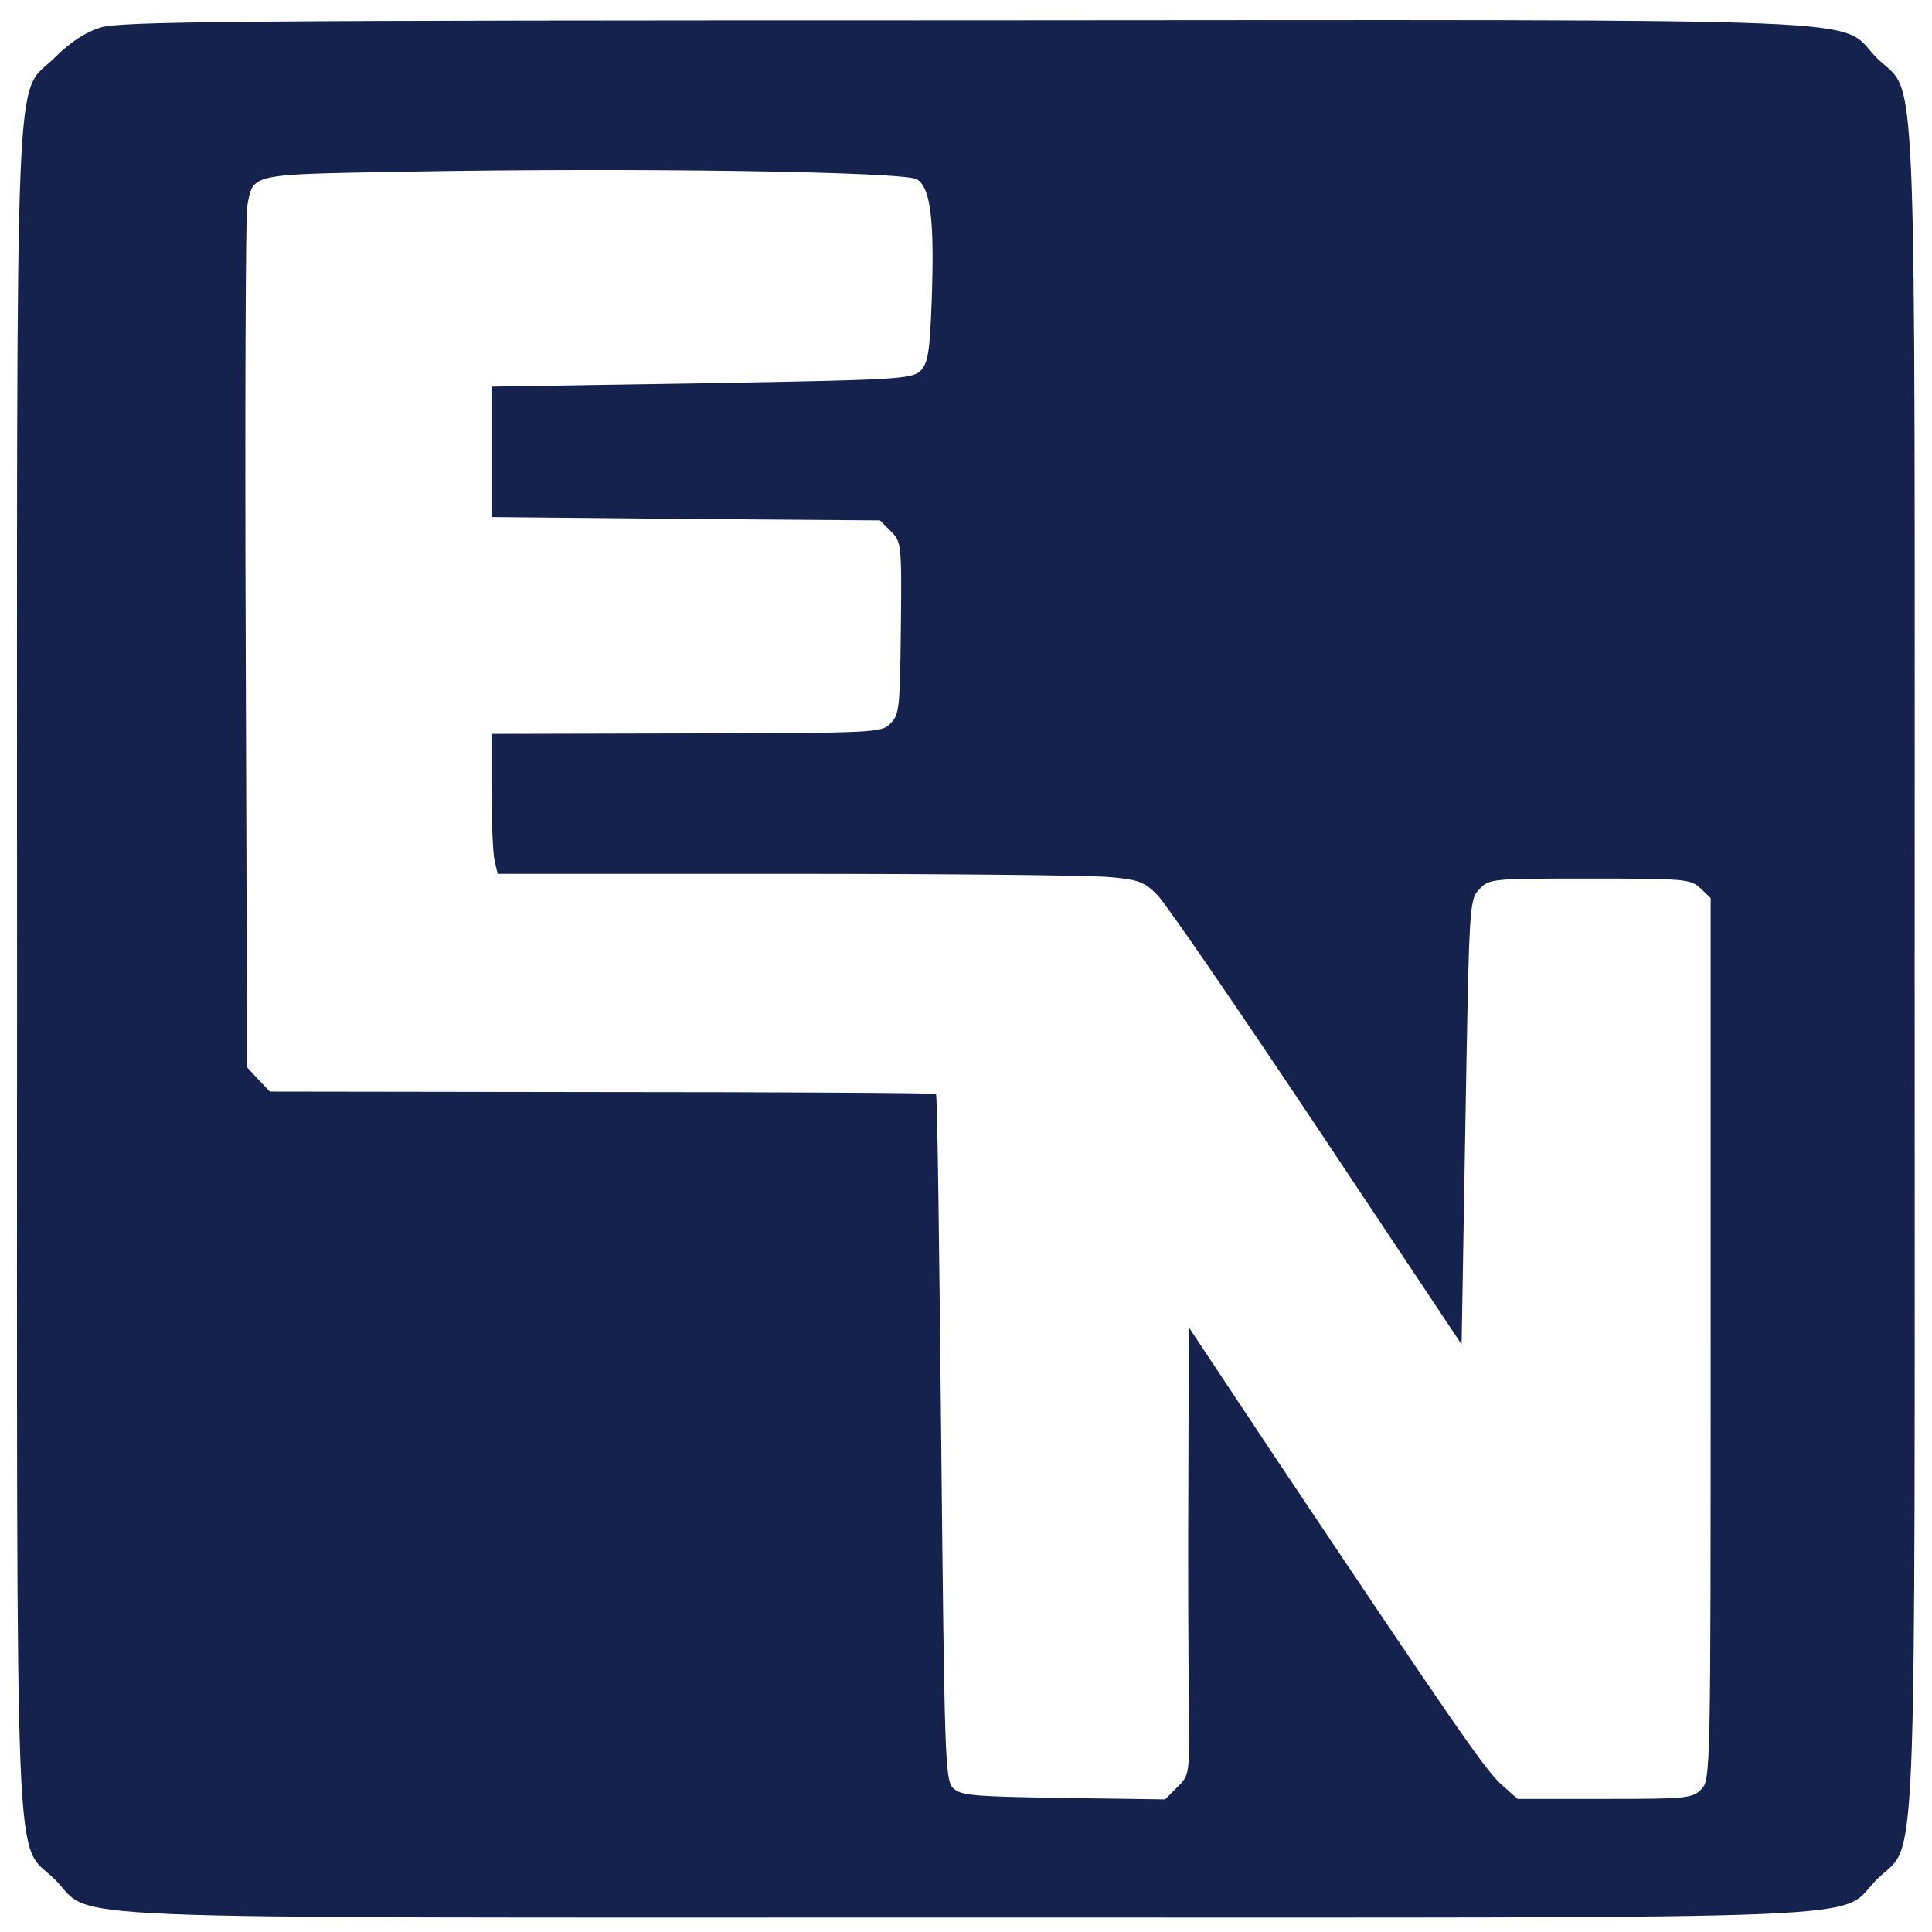
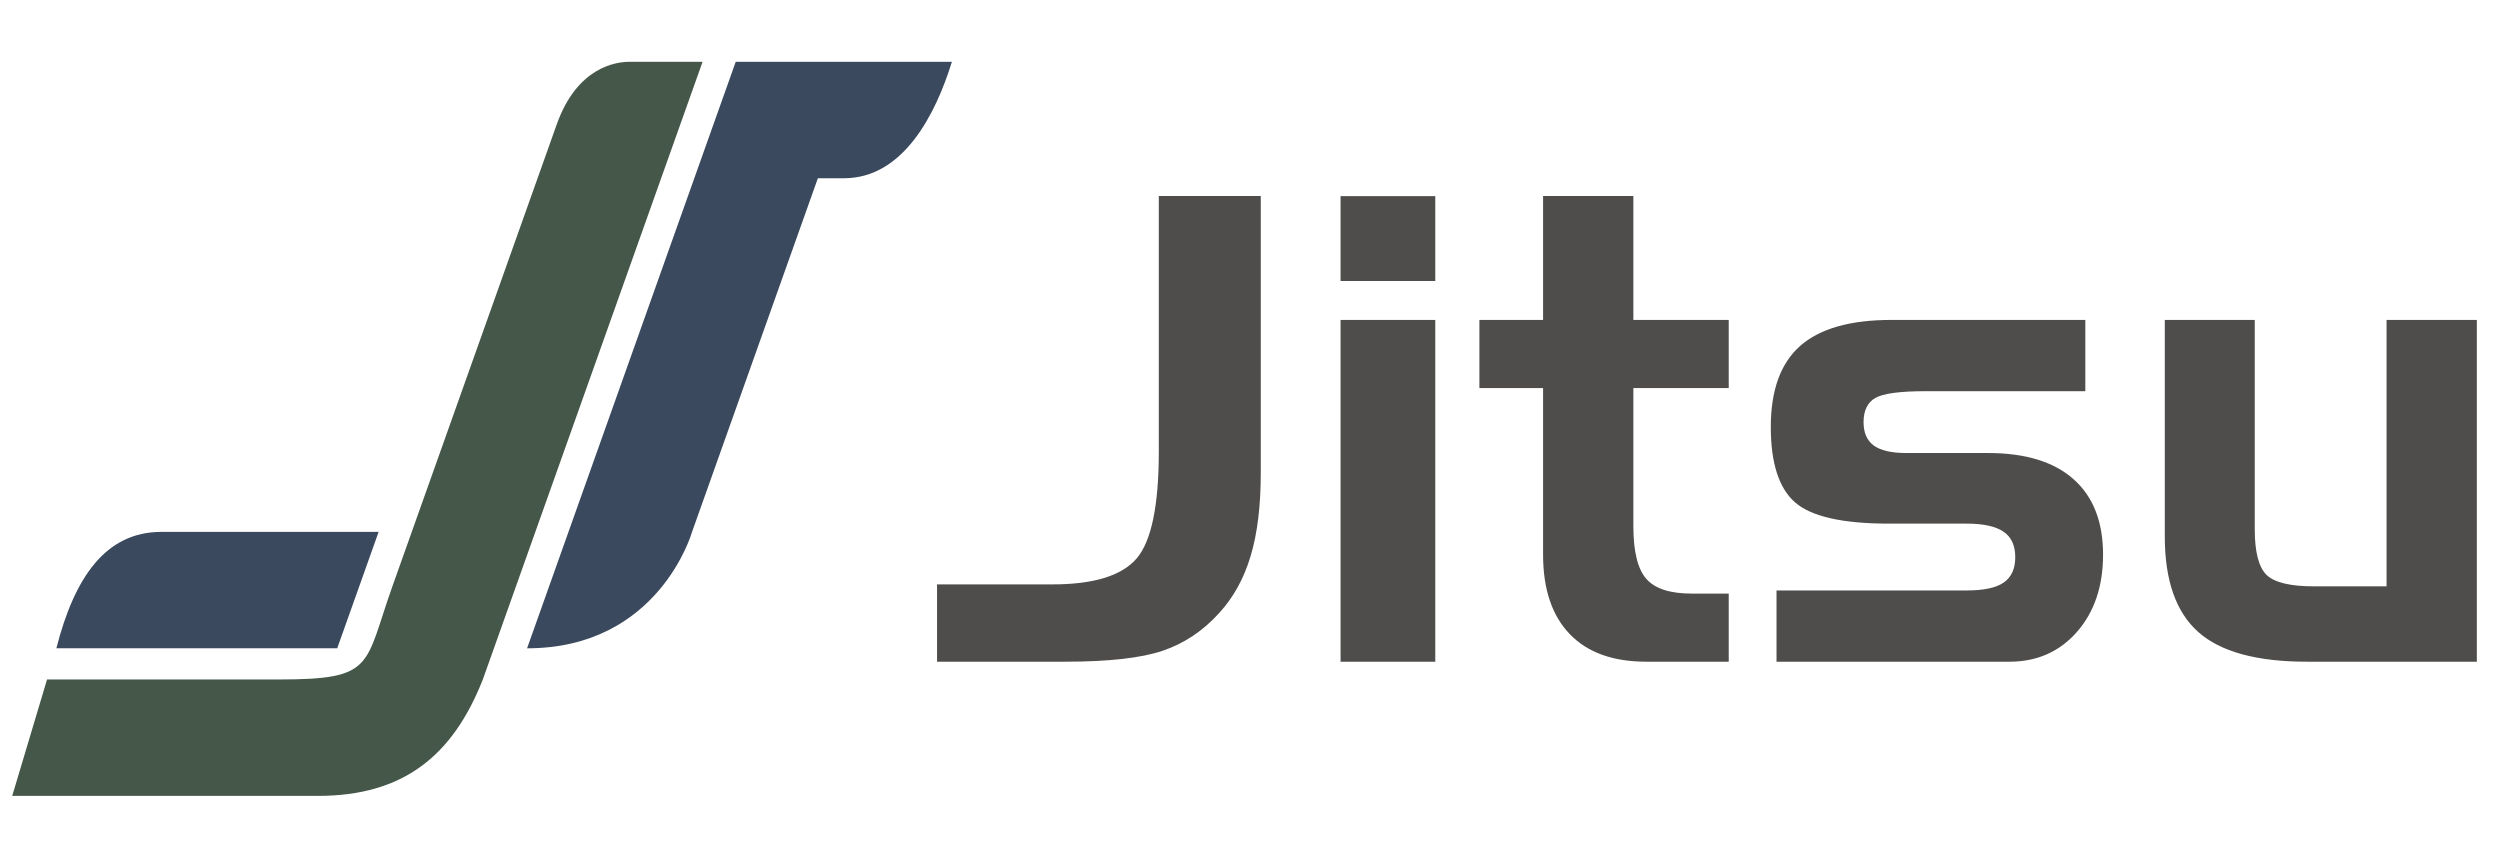
- <svg xmlns="http://www.w3.org/2000/svg" version="1.0" width="400" height="400" preserveAspectRatio="xMidYMid meet" style="">
-   <rect id="backgroundrect" width="100%" height="100%" x="0" y="0" fill="none" stroke="none" />
-   <g class="currentLayer" style="">
-     <g transform="translate(0,400) scale(0.1,-0.1) " fill="#14224d" stroke="none" id="svg_1" class="" fill-opacity="1">
-       <path d="M208.16,3943.1 c-31.431,-9.822 -62.861,-30.448 -94.292,-61.879 c-85.452,-85.452 -78.576,74.648 -78.576,-1886.815 c0,-1961.462 -6.875,-1801.363 78.576,-1885.833 c84.47,-85.452 -75.63,-78.576 1885.833,-78.576 c1961.462,0 1801.363,-6.875 1885.833,78.576 c85.452,84.47 78.576,-75.63 78.576,1885.833 c0,1961.462 6.875,1801.363 -78.576,1885.833 c-84.47,85.452 75.63,78.576 -1889.761,77.594 c-1513.577,0 -1745.377,-1.964 -1787.612,-14.733 zm1690.374,-314.305 c28.484,-17.68 36.342,-85.452 30.448,-251.444 c-3.929,-108.042 -7.858,-129.651 -23.573,-145.366 c-17.68,-16.697 -48.128,-18.662 -452.796,-25.537 l-435.117,-6.875 l0,-135.544 l0,-134.562 l402.704,-3.929 l401.722,-2.947 l22.591,-22.591 c21.608,-21.608 22.591,-26.52 20.626,-200.37 c-1.964,-164.028 -2.947,-179.743 -21.608,-197.423 c-18.662,-19.644 -32.413,-19.644 -422.348,-20.626 l-403.686,-0.982 l0,-113.936 c0,-62.861 2.947,-128.669 5.893,-145.366 l6.875,-30.448 l600.127,0 c330.021,0 630.575,-2.947 667.899,-6.875 c57.95,-4.911 71.701,-9.822 98.22,-37.324 c16.697,-16.697 165.01,-232.782 330.021,-480.298 l299.572,-449.85 l7.858,459.672 c7.858,450.832 7.858,460.654 28.484,482.262 c20.626,22.591 25.537,22.591 228.854,22.591 c195.459,0 209.21,-0.982 228.854,-19.644 l21.608,-20.626 l0,-912.468 c0,-900.681 0,-913.45 -19.644,-933.094 c-18.662,-18.662 -32.413,-19.644 -199.388,-19.644 l-180.726,0 l-35.359,31.431 c-33.395,31.431 -98.22,124.74 -472.44,684.596 l-172.868,260.284 l-0.982,-309.394 c-0.982,-168.939 0,-378.149 0.982,-462.618 c1.964,-154.206 1.964,-154.206 -23.573,-179.743 l-25.537,-25.537 l-211.174,2.947 c-186.619,2.947 -212.156,4.911 -227.871,20.626 c-16.697,16.697 -17.68,63.843 -24.555,724.867 c-3.929,389.935 -7.858,710.134 -10.804,712.098 c-1.964,1.964 -313.323,3.929 -691.472,3.929 l-687.543,0.982 l-23.573,24.555 l-23.573,25.537 l-2.947,875.144 c-1.964,482.262 0,889.877 2.947,906.575 c12.769,69.737 0.982,66.79 326.092,72.683 c475.387,8.84 1035.243,0 1060.781,-15.715 z" id="svg_2" fill="#14224d" fill-opacity="1" />
+ <svg xmlns="http://www.w3.org/2000/svg" style="isolation:isolate" viewBox="0 0 841.89 283.465" width="841.89pt" height="283.465pt">
+   <defs>
+     <clipPath id="_clipPath_MfNofpNXPEVi2r3IHMutQBxu2f499gf9">
+       <rect width="841.89" height="283.465" />
+     </clipPath>
+   </defs>
+   <g clip-path="url(#_clipPath_MfNofpNXPEVi2r3IHMutQBxu2f499gf9)">
+     <g>
+       <path d=" M 315.557 196.799 L 354.371 196.799 C 368.317 196.799 377.784 193.886 382.772 188.06 C 387.76 182.235 390.236 170.182 390.236 151.977 L 390.236 66.009 L 424.572 66.009 L 424.572 159.259 C 424.572 170.328 423.444 179.686 421.149 187.259 C 418.892 194.833 415.36 201.205 410.59 206.412 C 405.128 212.456 398.756 216.716 391.51 219.156 C 384.265 221.595 373.341 222.833 358.777 222.833 L 315.557 222.833 L 315.557 196.799 L 315.557 196.799 Z  M 483.34 94.629 L 451.444 94.629 L 451.444 66.046 L 483.34 66.046 L 483.34 94.629 Z  M 483.34 222.833 L 451.444 222.833 L 451.444 107.737 L 483.34 107.737 L 483.34 222.833 Z  M 498.196 107.737 L 519.642 107.737 L 519.642 66.009 L 550.046 66.009 L 550.046 107.737 L 582.161 107.737 L 582.161 130.676 L 550.046 130.676 L 550.046 177.173 C 550.046 185.694 551.502 191.629 554.415 194.942 C 557.328 198.256 562.426 199.894 569.671 199.894 L 582.161 199.894 L 582.161 222.833 L 554.415 222.833 C 543.201 222.833 534.571 219.738 528.599 213.512 C 522.628 207.285 519.642 198.365 519.642 186.786 L 519.642 130.676 L 498.196 130.676 L 498.196 107.737 L 498.196 107.737 Z  M 598.254 198.838 L 662.338 198.838 C 668.019 198.838 672.169 197.964 674.755 196.18 C 677.34 194.396 678.651 191.556 678.651 187.623 C 678.651 183.727 677.34 180.851 674.718 179.067 C 672.06 177.246 667.946 176.336 662.338 176.336 L 636.086 176.336 C 620.538 176.336 610.015 173.969 604.517 169.199 C 599.055 164.429 596.325 155.945 596.325 143.784 C 596.325 131.404 599.638 122.301 606.229 116.476 C 612.855 110.65 623.087 107.737 636.96 107.737 L 702.245 107.737 L 702.245 131.732 L 648.575 131.732 C 639.836 131.732 634.156 132.497 631.498 134.026 C 628.876 135.555 627.566 138.286 627.566 142.182 C 627.566 145.751 628.731 148.372 631.024 150.047 C 633.355 151.722 636.996 152.559 641.948 152.559 L 669.475 152.559 C 682.074 152.559 691.686 155.509 698.276 161.371 C 704.904 167.233 708.217 175.717 708.217 186.786 C 708.217 197.454 705.267 206.12 699.405 212.82 C 693.543 219.483 685.969 222.833 676.721 222.833 L 598.254 222.833 L 598.254 198.838 L 598.254 198.838 Z  M 834.091 222.833 L 776.816 222.833 C 759.957 222.833 747.759 219.483 740.259 212.82 C 732.758 206.12 729.007 195.415 729.007 180.705 L 729.007 107.737 L 759.302 107.737 L 759.302 178.266 C 759.302 185.949 760.649 191.046 763.307 193.631 C 765.965 196.18 771.281 197.454 779.255 197.454 L 803.687 197.454 L 803.687 107.737 L 834.091 107.737 L 834.091 222.833 L 834.091 222.833 Z " fill="rgb(78,77,75)" />
+       <path d=" M 127.503 179.118 L 54.301 179.118 C 35.533 179.118 25.051 194.531 18.986 218.3 L 113.564 218.3 L 114.809 214.799 L 127.503 179.118 Z  M 275.42 60.026 C 279.178 60.026 280.473 60.026 284.23 60.026 C 304.193 60.026 315.088 38.484 320.557 20.82 L 286.905 20.82 L 247.754 20.82 L 233.807 60.026 L 191.44 179.118 L 177.492 218.324 C 221.995 218.324 233.053 179.118 233.053 179.118 L 275.42 60.026 Z " fill-rule="evenodd" fill="rgb(58,73,94)" />
+       <path d=" M 180.278 179.118 L 222.645 60.026 L 236.593 20.82 L 211.885 20.82 C 207.525 20.82 194.384 22.494 187.492 41.866 L 181.032 60.026 L 138.665 179.118 L 132.146 197.441 C 122.579 224.335 126.356 228.816 93.904 228.816 L 15.841 228.816 L 4.113 268.023 L 107.036 268.023 C 135.883 268.023 152.479 254.488 162.598 228.816 L 166.33 218.324 L 180.278 179.118 L 180.278 179.118 Z " fill-rule="evenodd" fill="rgb(69,87,73)" />
    </g>
  </g>
</svg>
